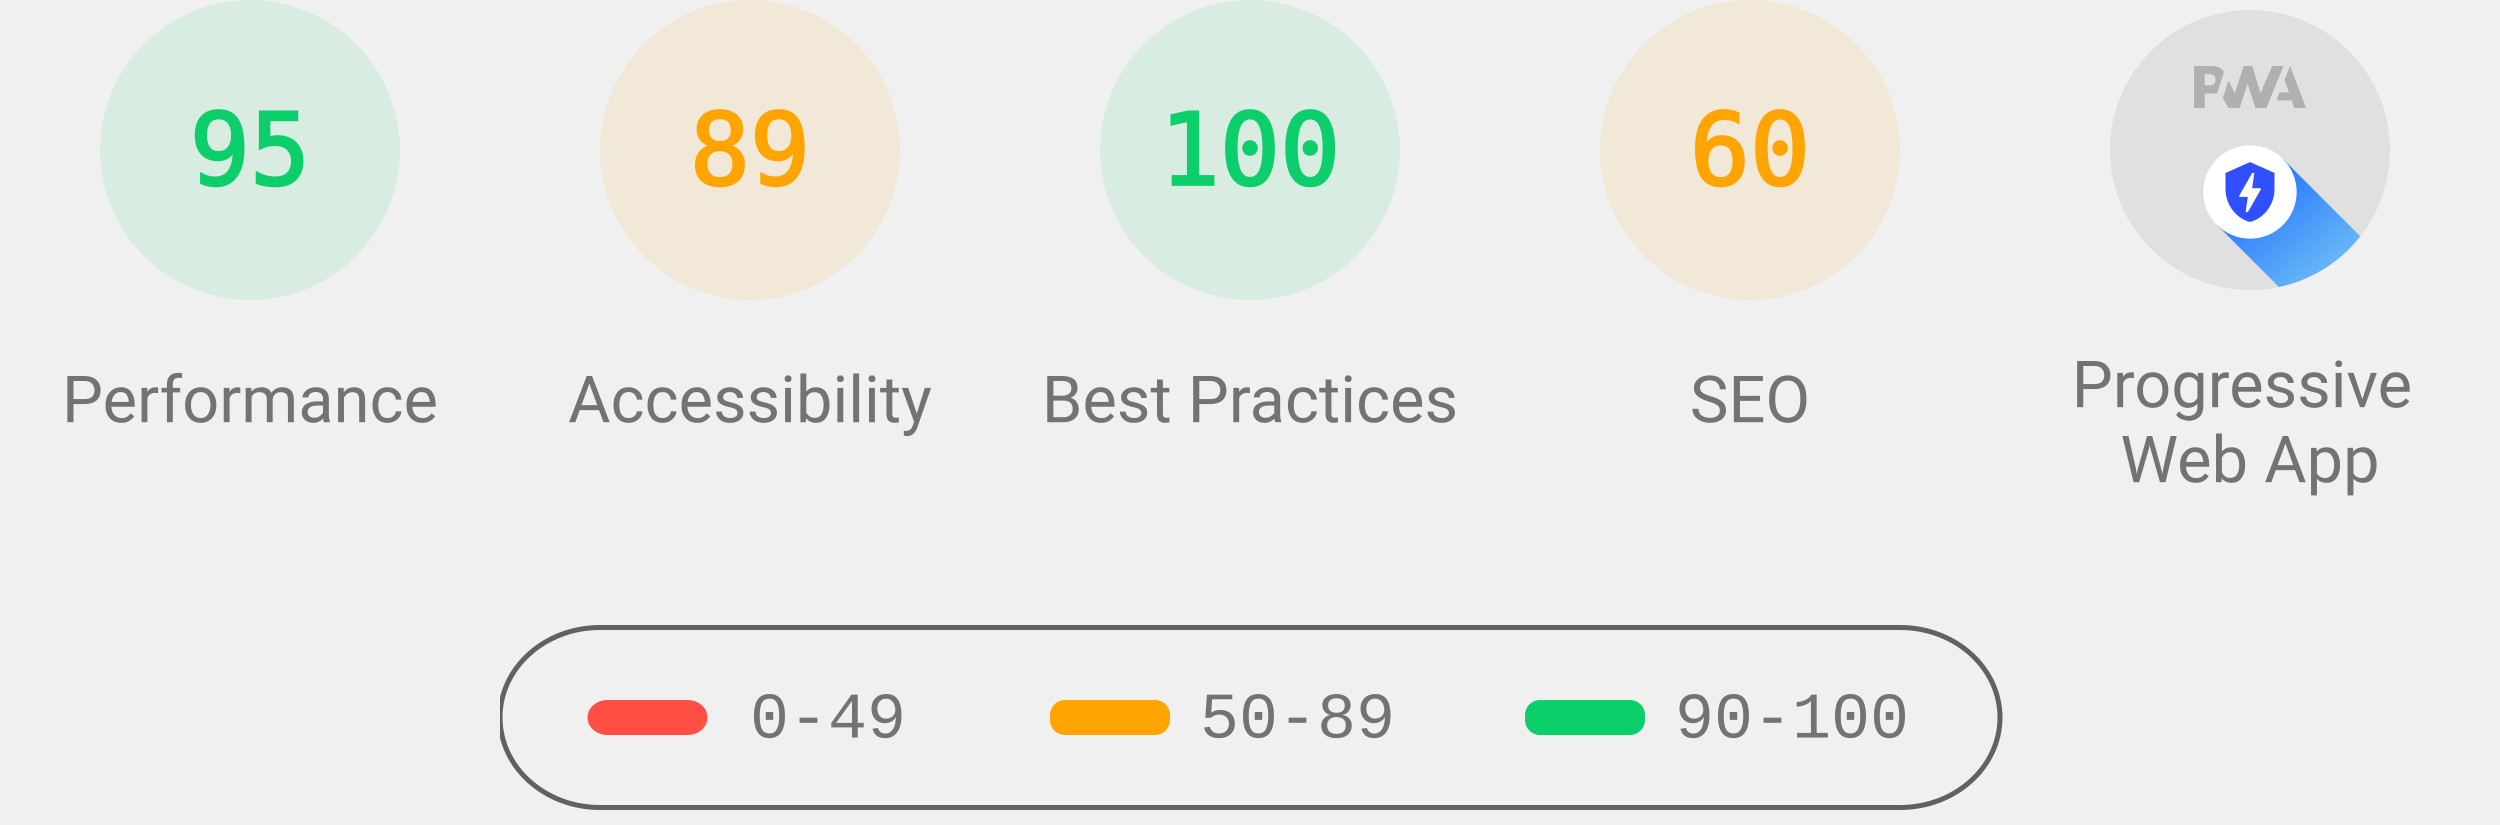
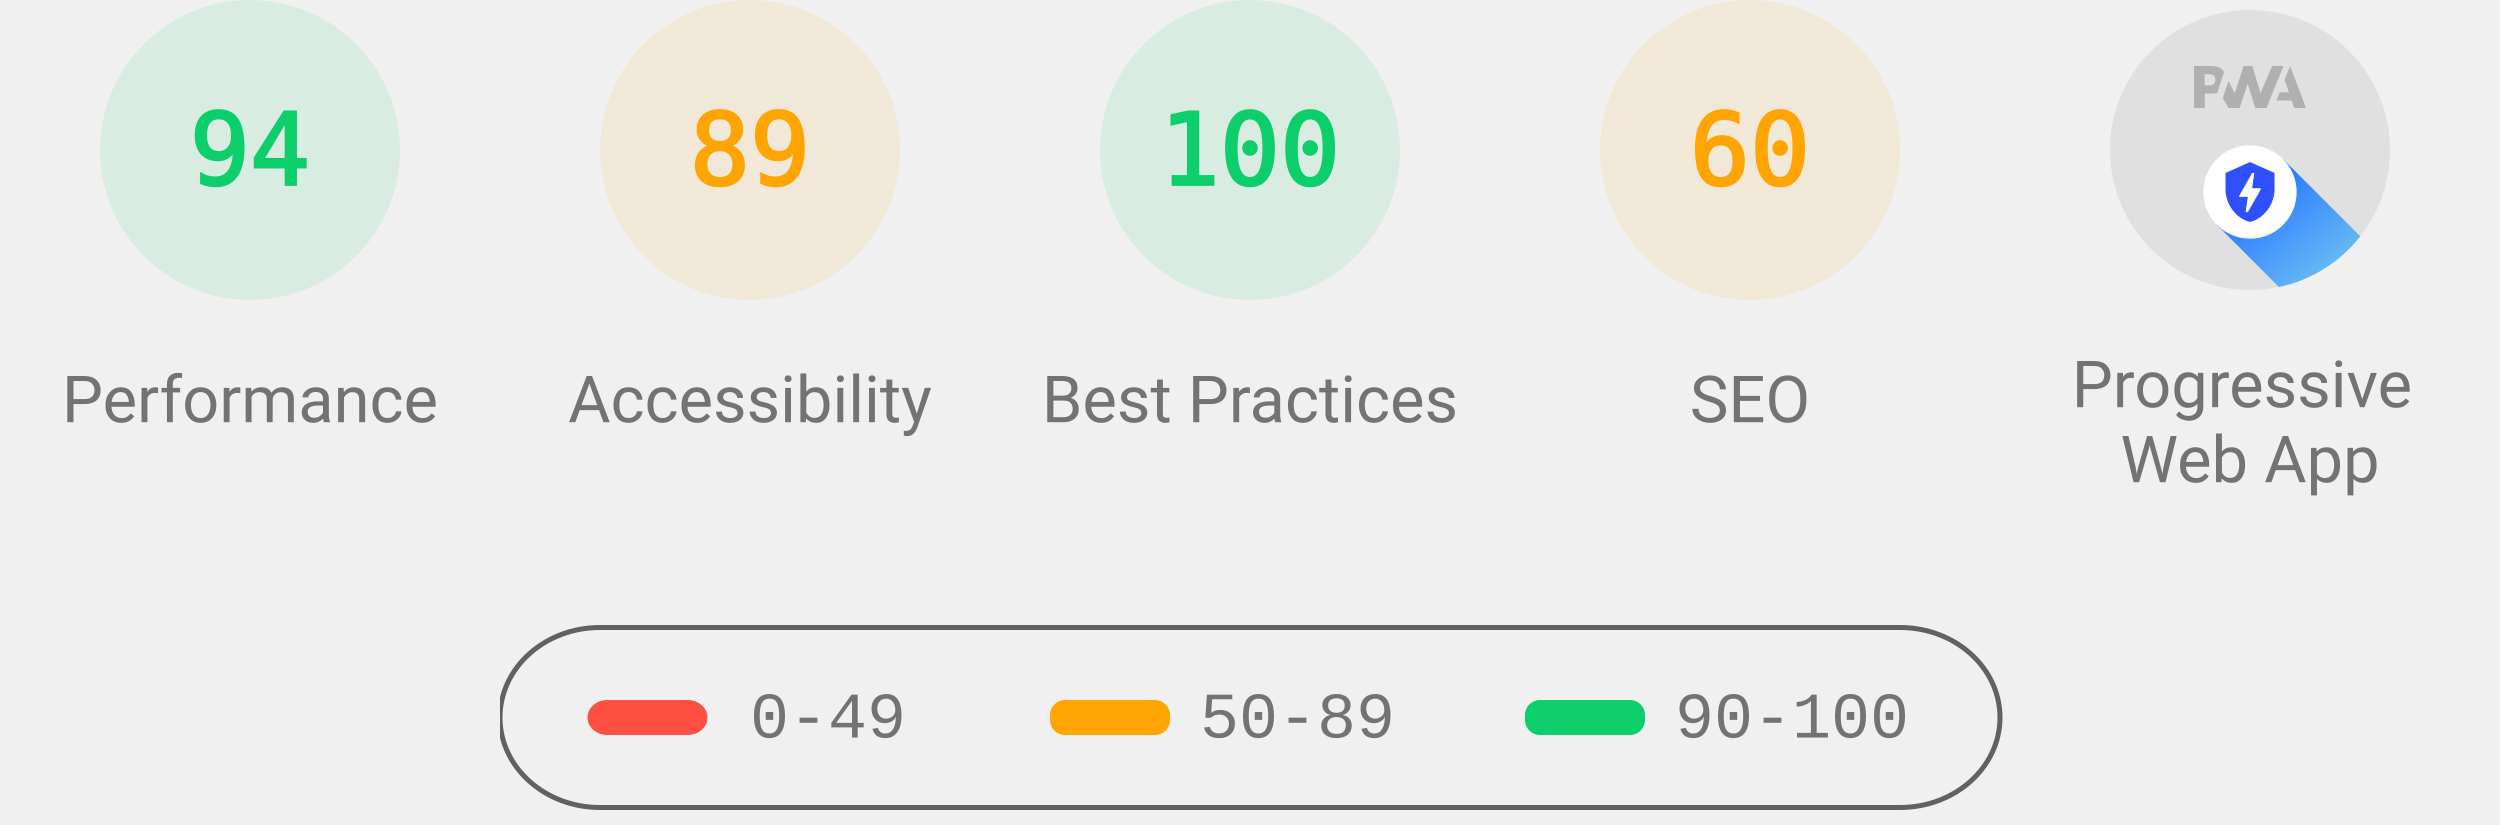
<svg xmlns="http://www.w3.org/2000/svg" class="theme--agnostic" fill="none" width="1000" height="330">
  <style>
			.gauge-base {
				opacity: 0.1
			}

			.gauge-arc {
				fill: none;
				animation-delay: 250ms;
				stroke-linecap: round;
				transform: rotate(-90deg);
				transform-origin: 100px 60px;
				animation: load-gauge 1s ease forwards
			}

			.guage-text {
				font-size: 40px;
				font-family: monospace;
				text-align: center
			}

			.guage-red {
				color: #ff4e42;
				fill: #ff4e42;
				stroke: #ff4e42
			}
			.guage-orange {
				color: #ffa400;
				fill: #ffa400;
				stroke: #ffa400
			}
			.guage-green {
				color: #0cce6b;
				fill: #0cce6b;
				stroke: #0cce6b
			}
			.theme--agnostic .guage-undefined {
				color: #5c5c5c;
				fill: #5c5c5c;
				stroke: #5c5c5c
			}
			.theme--light .guage-undefined {
				color: #1e1e1e;
				fill: #1e1e1e;
				stroke: #1e1e1e
			}
			.theme--dark .guage-undefined {
				color: #f5f5f5;
				fill: #f5f5f5;
				stroke: #f5f5f5
			}

			.guage-title {
				stroke: none;
				font-size: 26px;
				line-height: 26px;
				font-family: Roboto, Halvetica, Arial, sans-serif
			}
			.metric.guage-title {
				font-family: 'Courier New', Courier, monospace
			}
			.theme--agnostic .guage-title {
				color: #737373;
				fill: #737373
			}
			.theme--light .guage-title {
				color: #212121;
				fill: #212121
			}
			.theme--dark .guage-title {
				color: #f5f5f5;
				fill: #f5f5f5
			}

			@keyframes load-gauge {
				from {
					stroke-dasharray: 0 352.858
				}
			}
			.lh-gauge--pwa__disc {
				fill: #e0e0e0
			}
			.lh-gauge--pwa__logo {
				position: relative;
				fill: #b0b0b0
			}
			.lh-gauge--pwa__invisible {
				display: none
			}
			.lh-gauge--pwa__visible {
				display: inline
			}
			.guage-invisible {
				display: none
			}
			.lh-gauge--pwa__logo--primary-color {
				fill: #304ffe
			}
			.theme--agnostic .lh-gauge--pwa__logo--secondary-color {
				fill: #787878
			}
			.theme--light .lh-gauge--pwa__logo--secondary-color {
				fill: #3d3d3d
			}
			.theme--dark .lh-gauge--pwa__logo--secondary-color {
				fill: #d8b6b6
			}
			.theme--light #svg_2 {
				stroke: #00000022
			}
			.theme--agnostic #svg_2 {
				stroke: #616161
			}
			.theme--light #svg_2 {
				stroke: #00000022
			}
			.theme--dark #svg_2 {
				stroke: #f5f5f566
			}
		</style>
  <svg class="guage-div guage-perf guage-green" viewBox="0 0 200 200" width="200" height="200" x="0" y="0">
    <circle class="gauge-base" r="56" cx="100" cy="60" stroke-width="8" />
-     <circle class="gauge-arc guage-arc-1" r="56" cx="100" cy="60" stroke-width="8" style="stroke-dasharray: 334.265, 351.858;" />
-     <text class="guage-text" x="100px" y="60px" alignment-baseline="central" dominant-baseline="central" text-anchor="middle">95</text>
+     <circle class="gauge-arc guage-arc-1" r="56" cx="100" cy="60" stroke-width="8" style="stroke-dasharray: 330.747, 351.858;" />
+     <text class="guage-text" x="100px" y="60px" alignment-baseline="central" dominant-baseline="central" text-anchor="middle">94</text>
    <text class="guage-title" x="100px" y="160px" alignment-baseline="central" dominant-baseline="central" text-anchor="middle">Performance</text>
  </svg>,<svg class="guage-div guage-perf guage-orange" viewBox="0 0 200 200" width="200" height="200" x="200" y="0">
    <circle class="gauge-base" r="56" cx="100" cy="60" stroke-width="8" />
    <circle class="gauge-arc guage-arc-1" r="56" cx="100" cy="60" stroke-width="8" style="stroke-dasharray: 313.154, 351.858;" />
    <text class="guage-text" x="100px" y="60px" alignment-baseline="central" dominant-baseline="central" text-anchor="middle">89</text>
    <text class="guage-title" x="100px" y="160px" alignment-baseline="central" dominant-baseline="central" text-anchor="middle">Accessibility</text>
  </svg>,<svg class="guage-div guage-perf guage-green" viewBox="0 0 200 200" width="200" height="200" x="400" y="0">
    <circle class="gauge-base" r="56" cx="100" cy="60" stroke-width="8" />
    <circle class="gauge-arc guage-arc-1" r="56" cx="100" cy="60" stroke-width="8" style="stroke-dasharray: 351.858, 351.858;" />
    <text class="guage-text" x="100px" y="60px" alignment-baseline="central" dominant-baseline="central" text-anchor="middle">100</text>
    <text class="guage-title" x="100px" y="160px" alignment-baseline="central" dominant-baseline="central" text-anchor="middle">Best Practices</text>
  </svg>,<svg class="guage-div guage-perf guage-orange" viewBox="0 0 200 200" width="200" height="200" x="600" y="0">
    <circle class="gauge-base" r="56" cx="100" cy="60" stroke-width="8" />
    <circle class="gauge-arc guage-arc-1" r="56" cx="100" cy="60" stroke-width="8" style="stroke-dasharray: 211.115, 351.858;" />
    <text class="guage-text" x="100px" y="60px" alignment-baseline="central" dominant-baseline="central" text-anchor="middle">60</text>
    <text class="guage-title" x="100px" y="160px" alignment-baseline="central" dominant-baseline="central" text-anchor="middle">SEO</text>
  </svg>,<svg class="guage-div guage-pwa" viewBox="0 0 200 200" width="200" height="200" x="800" y="0">
    <svg viewBox="0 0 60 60" width="112" height="112" x="44" y="4">
      <defs>
        <linearGradient id="lh-gauge--pwa__check-circle__gradient-0" x1="50%" y1="0%" x2="50%" y2="100%">
          <stop stop-color="#00C852" offset="0%" />
          <stop stop-color="#009688" offset="100%" />
        </linearGradient>
        <linearGradient id="lh-gauge--pwa__installable__shadow-gradient-0" x1="76.056%" x2="24.111%" y1="82.995%" y2="24.735%">
          <stop stop-color="#A5D6A7" offset="0%" />
          <stop stop-color="#80CBC4" offset="100%" />
        </linearGradient>
        <linearGradient id="lh-gauge--pwa__fast-reliable__shadow-gradient-0" x1="76.056%" y1="82.995%" x2="25.678%" y2="26.493%">
          <stop stop-color="#64B5F6" offset="0%" />
          <stop stop-color="#2979FF" offset="100%" />
        </linearGradient>
        <g id="lh-gauge--pwa__fast-reliable-badge-0">
          <circle fill="#FFFFFF" cx="10" cy="10" r="10" />
          <path fill="#304FFE" d="M10 3.58l5.25 2.34v3.5c0 3.23-2.24 6.26-5.25 7-3.01-.74-5.25-3.77-5.25-7v-3.5L10 3.58zm-.47 10.74l2.76-4.83.03-.07c.04-.08 0-.24-.22-.24h-1.64l.47-3.26h-.47l-2.7 4.77c-.02.01.05-.1-.04.05-.09.16-.1.31.18.31h1.63l-.47 3.27h.47z" />
        </g>
        <g id="lh-gauge--pwa__installable-badge-0">
          <circle fill="#FFFFFF" cx="10" cy="10" r="10" />
          <path fill="#009688" d="M10 4.167A5.835 5.835 0 0 0 4.167 10 5.835 5.835 0 0 0 10 15.833 5.835 5.835 0 0 0 15.833 10 5.835 5.835 0 0 0 10 4.167zm2.917 6.416h-2.334v2.334H9.417v-2.334H7.083V9.417h2.334V7.083h1.166v2.334h2.334v1.166z" />
        </g>
      </defs>
      <g stroke="none" fill-rule="nonzero">
        <circle class="lh-gauge--pwa__disc" cx="30" cy="30" r="30" />
        <g class="lh-gauge--pwa__logo">
          <path d="M35.66 19.39l.7-1.75h2L37.4 15 38.6 12l3.4 9h-2.51l-.58-1.61z" />
          <path d="M33.52 21l3.65-9h-2.42l-2.5 5.82L30.5 12h-1.86l-1.9 5.82-1.35-2.65-1.21 3.72L25.4 21h2.38l1.72-5.2 1.64 5.2z" />
          <path fill-rule="nonzero" d="M20.3 17.91h1.48c.45 0 .85-.05 1.2-.15l.39-1.18 1.07-3.3a2.64 2.64 0 0 0-.28-.37c-.55-.6-1.36-.91-2.42-.91H18v9h2.3V17.9zm1.96-3.84c.22.22.33.5.33.87 0 .36-.1.65-.29.87-.2.23-.59.35-1.15.35h-.86v-2.41h.87c.52 0 .89.1 1.1.32z" />
        </g>
        <rect class="lh-gauge--pwa__component lh-gauge--pwa__na-line lh-gauge--pwa__invisible" fill="#FFFFFF" x="20" y="32" width="20" height="4" rx="2" />
        <g class="lh-gauge--pwa__component lh-gauge--pwa__fast-reliable-badge lh-gauge--pwa__visible" transform="translate(20, 29)">
          <path fill="url(#lh-gauge--pwa__fast-reliable__shadow-gradient-0)" d="M33.63 19.49A30 30 0 0 1 16.2 30.36L3 17.14 17.14 3l16.49 16.49z" />
          <use href="#lh-gauge--pwa__fast-reliable-badge-0" />
        </g>
        <g class="lh-gauge--pwa__component lh-gauge--pwa__installable-badge lh-gauge--pwa__invisible" transform="translate(20, 29)">
          <path fill="url(#lh-gauge--pwa__installable__shadow-gradient-0)" d="M33.629 19.487c-4.272 5.453-10.391 9.39-17.415 10.869L3 17.142 17.142 3 33.63 19.487z" />
          <use href="#lh-gauge--pwa__installable-badge-0" />
        </g>
        <g class="lh-gauge--pwa__component lh-gauge--pwa__fast-reliable-installable-badges lh-gauge--pwa__invisible">
          <g transform="translate(8, 29)">
            <path fill="url(#lh-gauge--pwa__fast-reliable__shadow-gradient-0)" d="M16.321 30.463L3 17.143 17.142 3l22.365 22.365A29.864 29.864 0 0 1 22 31c-1.942 0-3.84-.184-5.679-.537z" />
            <use href="#lh-gauge--pwa__fast-reliable-badge-0" />
          </g>
          <g transform="translate(32, 29)">
            <path fill="url(#lh-gauge--pwa__installable__shadow-gradient-0)" d="M25.982 11.84a30.107 30.107 0 0 1-13.08 15.203L3 17.143 17.142 3l8.84 8.84z" />
            <use href="#lh-gauge--pwa__installable-badge-0" />
          </g>
        </g>
        <g class="lh-gauge--pwa__component lh-gauge--pwa__check-circle lh-gauge--pwa__invisible" transform="translate(18, 28)">
          <circle fill="#FFFFFF" cx="12" cy="12" r="12" />
          <path fill="url(#lh-gauge--pwa__check-circle__gradient-0)" d="M12 2a10 10 0 1 0 0 20 10 10 0 0 0 0-20zm-2 15l-5-5 1.41-1.41L10 14.17l7.59-7.59L19 8l-9 9z" />
        </g>
      </g>
    </svg>
    <text class="guage-title" y="160px" alignment-baseline="central" dominant-baseline="central" text-anchor="middle">
      <tspan x="100px" dy="-6px">Progressive</tspan>
      <tspan x="100px" dy="30px">Web App</tspan>
    </text>
  </svg>
  <svg width="604" height="76" x="200" y="250">
    <g>
      <rect fill="none" id="canvas_background" height="80" width="604" y="-1" x="-1" />
      <g display="none" overflow="visible" y="0" x="0" height="100%" width="100%" id="canvasGrid">
        <rect fill="url(#gridpattern)" stroke-width="0" y="0" x="0" height="100%" width="100%" />
      </g>
    </g>
    <g>
      <rect fill-opacity="0" stroke-width="2" rx="40" id="svg_2" height="72" width="600" y="1" x="0" fill="#000000" />
      <rect stroke="#000" rx="8" id="svg_3" height="14" width="48" y="30" x="35" stroke-opacity="null" stroke-width="0" fill="#ff4e42" />
      <rect stroke="#000" rx="6" id="svg_4" height="14" width="48" y="30" x="220" stroke-opacity="null" stroke-width="0" fill="#ffa400" />
      <rect stroke="#000" rx="6" id="svg_5" height="14" width="48" y="30" x="410" stroke-opacity="null" stroke-width="0" fill="#0cce6b" />
      <text class="metric guage-title" xml:space="preserve" text-anchor="start" font-size="26" id="svg_6" y="45" x="100" stroke-opacity="null" stroke-width="0" stroke="#000">0-49</text>
      <text class="metric guage-title" xml:space="preserve" text-anchor="start" font-size="26" id="svg_7" y="45" x="280" stroke-opacity="null" stroke-width="0" stroke="#000">50-89</text>
      <text class="metric guage-title" xml:space="preserve" text-anchor="start" font-size="26" id="svg_8" y="45" x="470" stroke-opacity="null" stroke-width="0" stroke="#000">90-100</text>
    </g>
  </svg>
</svg>
